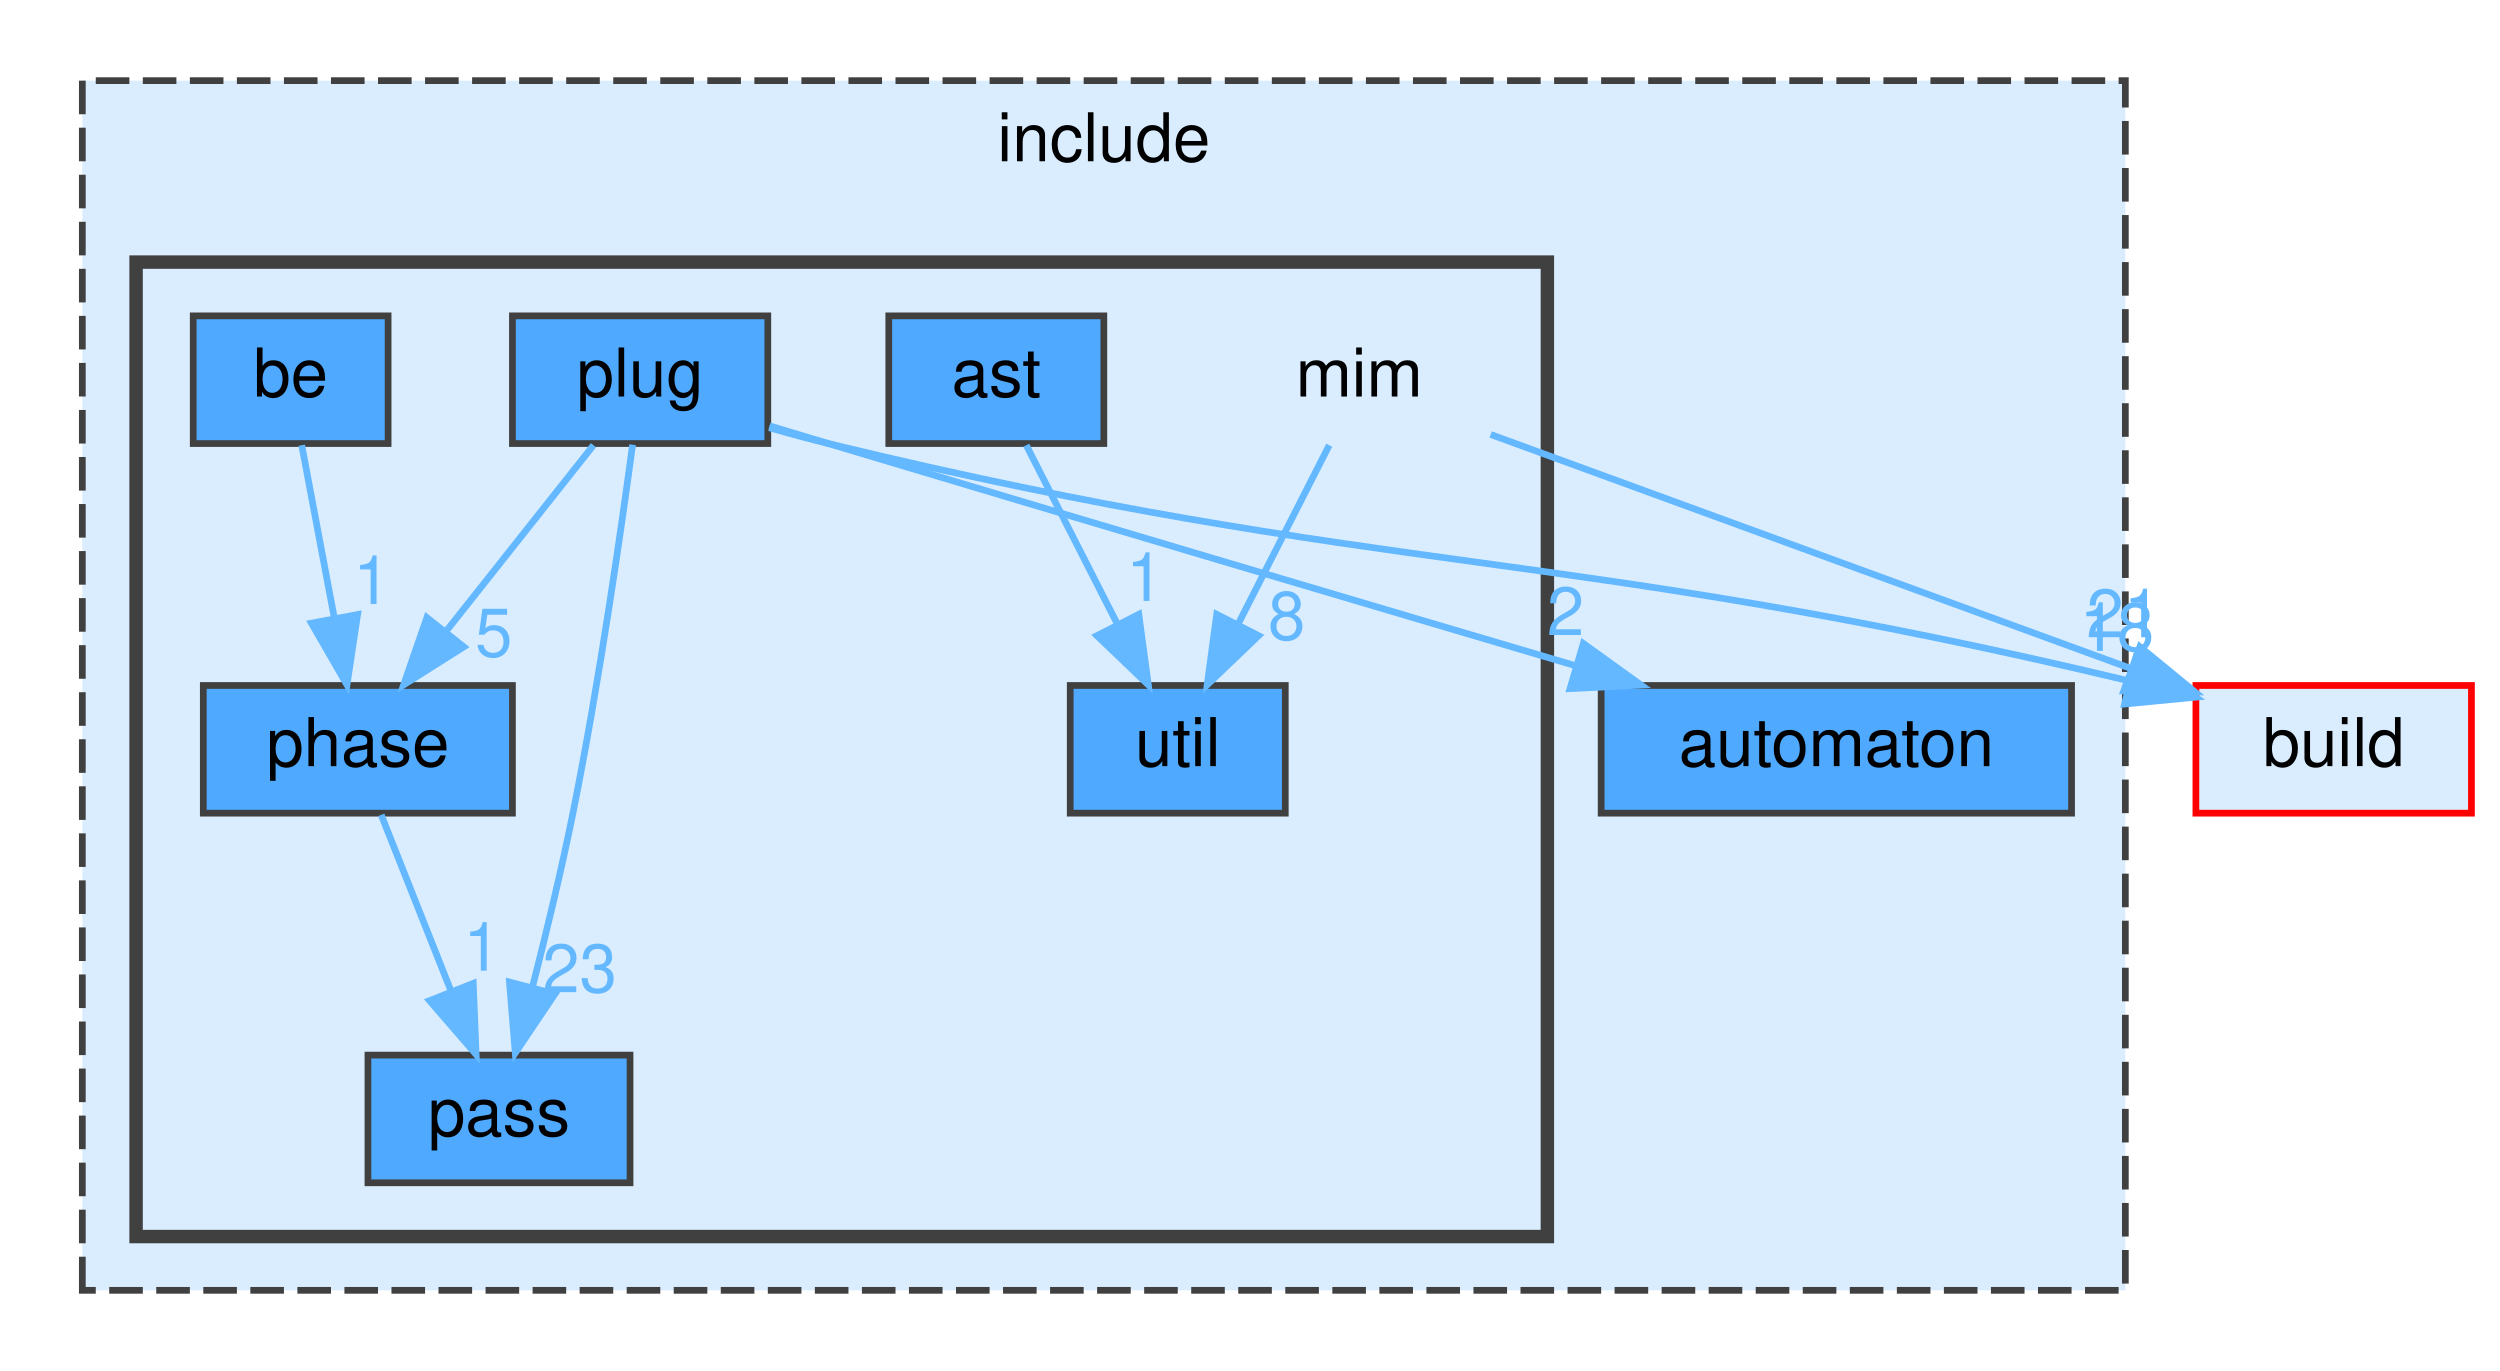
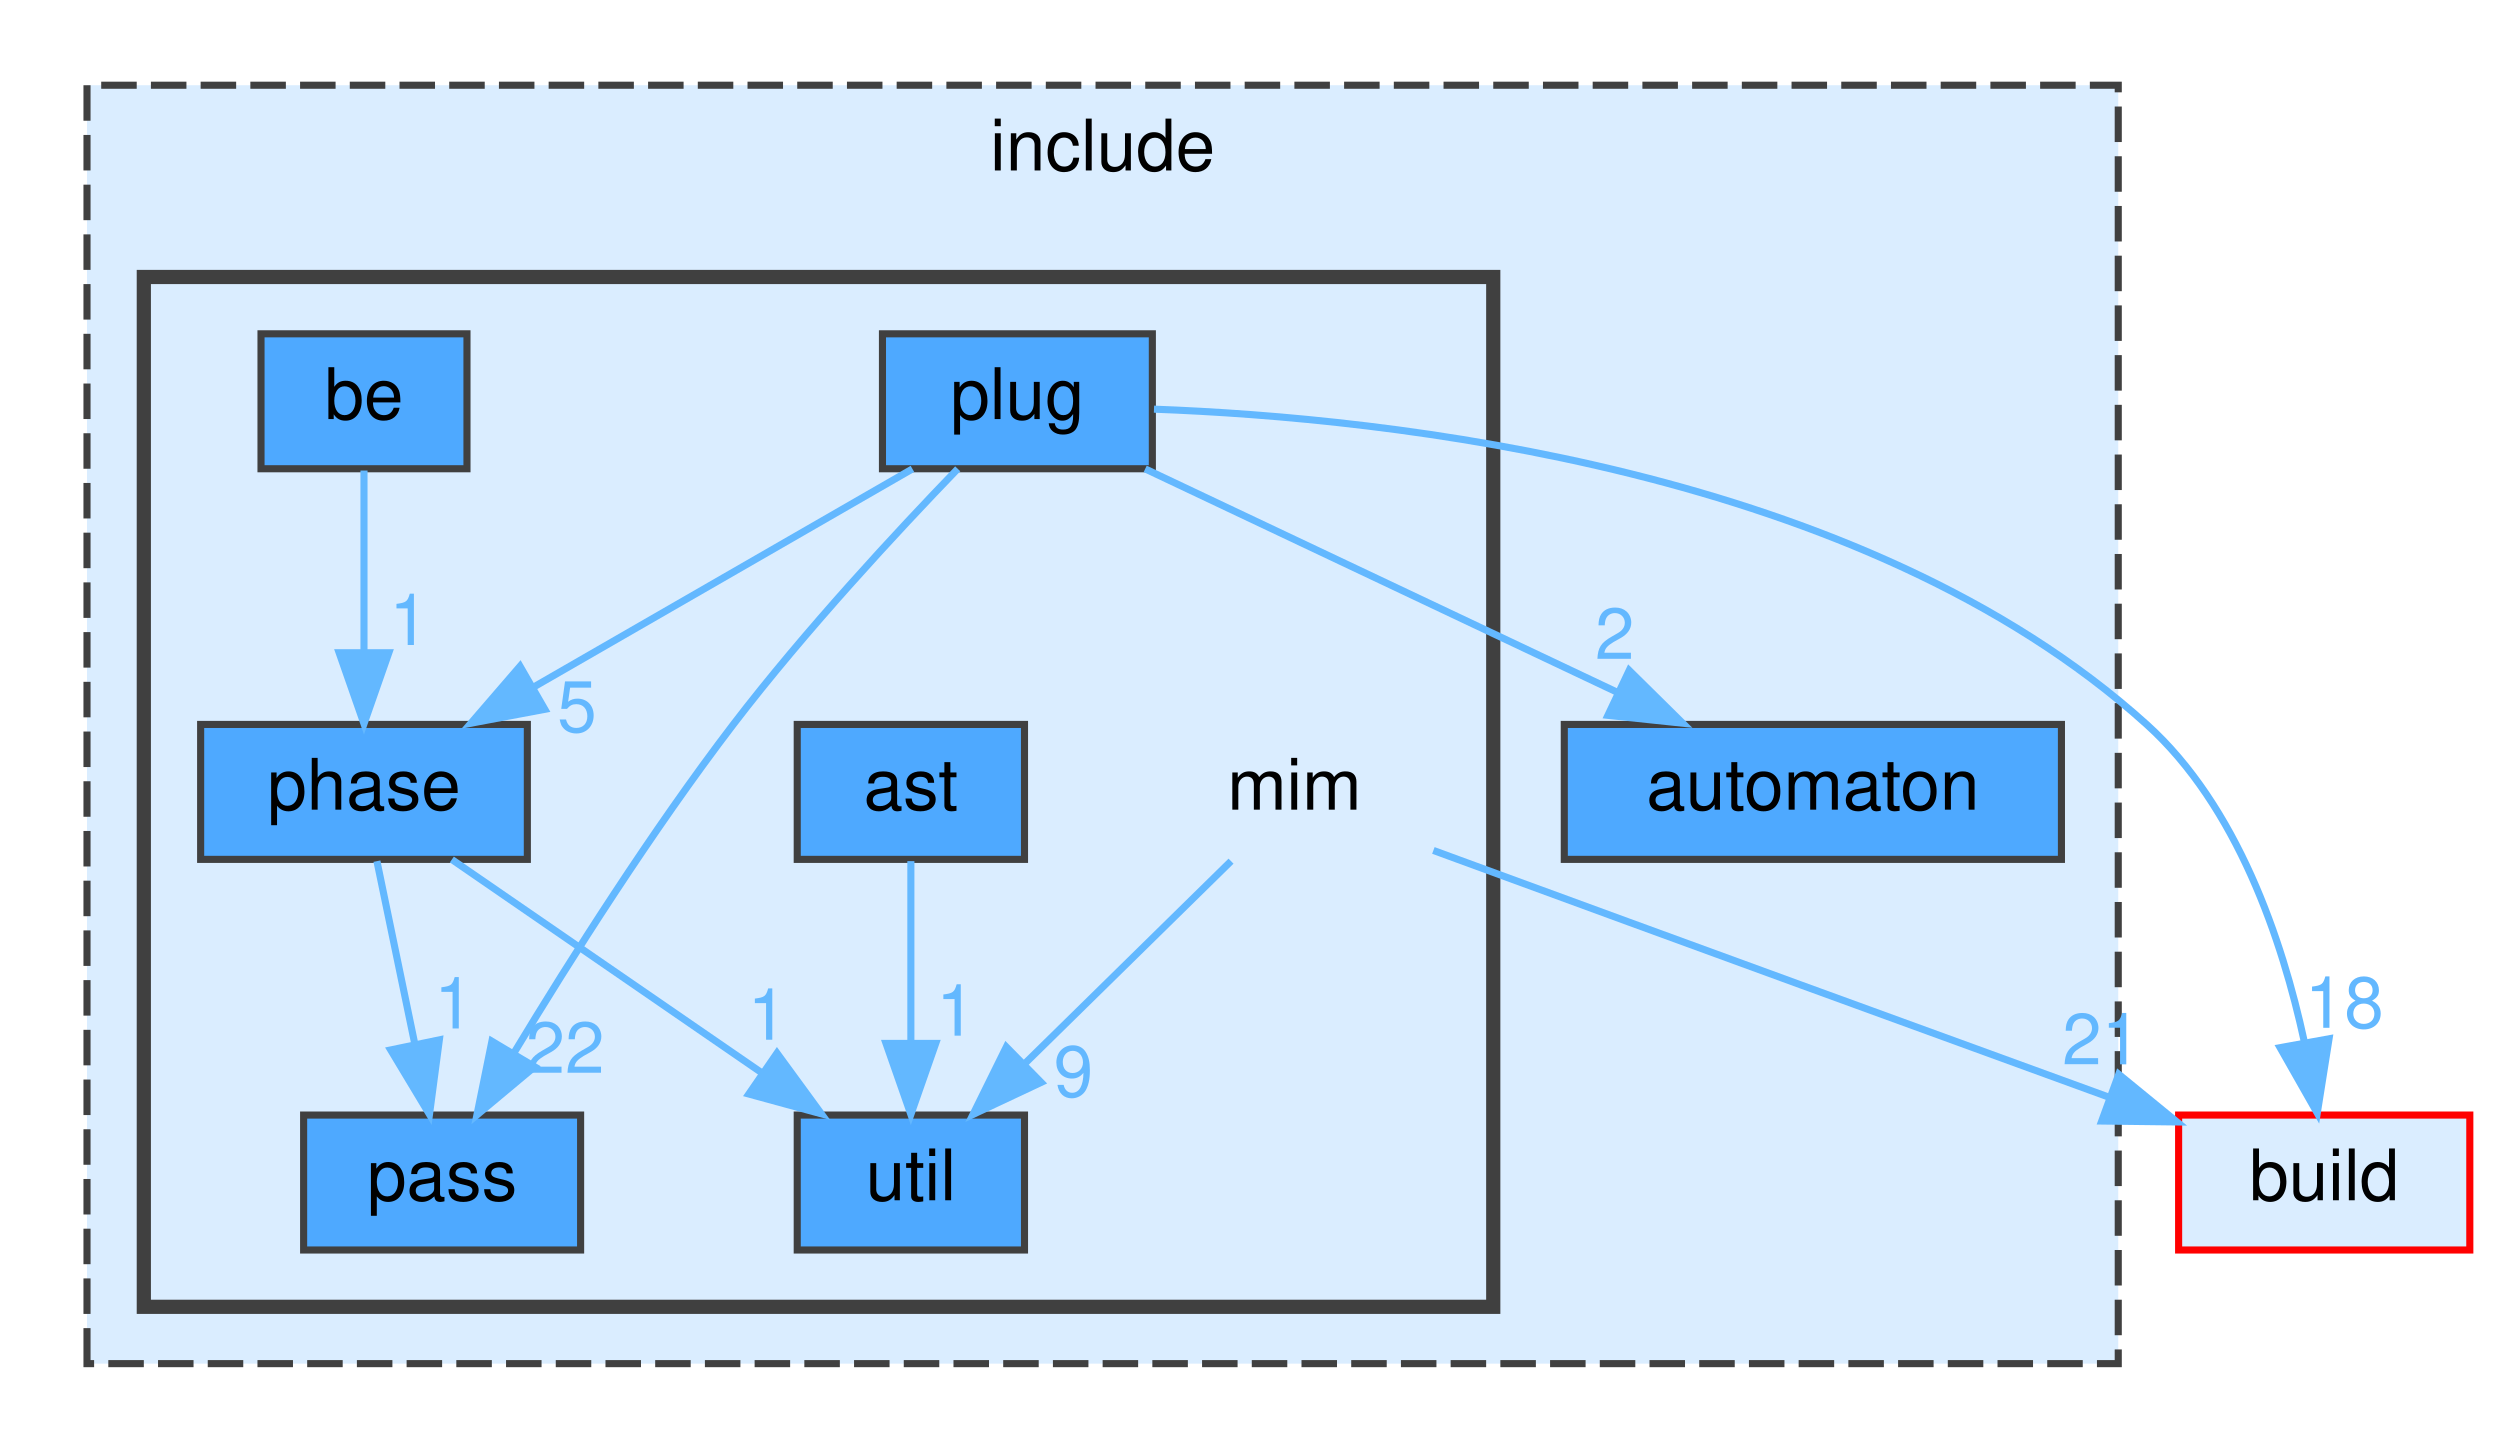
- <svg xmlns="http://www.w3.org/2000/svg" xmlns:xlink="http://www.w3.org/1999/xlink" width="372pt" height="204pt" viewBox="0.00 0.00 371.50 204.00">
+ <svg xmlns="http://www.w3.org/2000/svg" xmlns:xlink="http://www.w3.org/1999/xlink" width="352pt" height="204pt" viewBox="0.00 0.00 351.50 204.00">
  <g id="graph0" class="graph" transform="scale(1 1) rotate(0) translate(4 200)">
    <g id="clust1" class="cluster">
      <g id="a_clust1">
        <a xlink:href="dir_d44c64559bbebec7f509842c48db8b23.html" target="_top" xlink:title="include">
-           <polygon fill="#daedff" stroke="#404040" stroke-dasharray="5,2" points="8,-8 8,-188 312,-188 312,-8 8,-8" />
-           <text text-anchor="middle" x="160" y="-176" font-family="Helvetica,sans-Serif" font-size="10.00">include</text>
+           <polygon fill="#daedff" stroke="#404040" stroke-dasharray="5,2" points="8,-8 8,-188 294,-188 294,-8 8,-8" />
+           <text text-anchor="middle" x="151" y="-176" font-family="Helvetica,sans-Serif" font-size="10.00">include</text>
        </a>
      </g>
    </g>
    <g id="clust2" class="cluster">
      <g id="a_clust2">
        <a xlink:href="dir_4c100286d577d9b034a54bf80a8d92ed.html" target="_top">
-           <polygon fill="#daedff" stroke="#404040" stroke-width="2" points="16,-16 16,-161 226,-161 226,-16 16,-16" />
+           <polygon fill="#daedff" stroke="#404040" stroke-width="2" points="16,-16 16,-161 206,-161 206,-16 16,-16" />
        </a>
      </g>
    </g>
    <g id="node1" class="node">
      <g id="a_node1">
        <a xlink:href="dir_b7ea1f47cb1e497a75eef19caac95392.html" target="_top" xlink:title="automaton">
-           <polygon fill="#4ea9ff" stroke="#404040" points="304,-98 234,-98 234,-79 304,-79 304,-98" />
-           <text text-anchor="middle" x="269" y="-86" font-family="Helvetica,sans-Serif" font-size="10.00">automaton</text>
+           <polygon fill="#4ea9ff" stroke="#404040" points="286,-98 216,-98 216,-79 286,-79 286,-98" />
+           <text text-anchor="middle" x="251" y="-86" font-family="Helvetica,sans-Serif" font-size="10.00">automaton</text>
        </a>
      </g>
    </g>
    <g id="node2" class="node">
-       <text text-anchor="middle" x="198" y="-141" font-family="Helvetica,sans-Serif" font-size="10.00">mim</text>
+       <text text-anchor="middle" x="178" y="-86" font-family="Helvetica,sans-Serif" font-size="10.00">mim</text>
    </g>
    <g id="node8" class="node">
      <g id="a_node8">
        <a xlink:href="dir_ff1b7b5329a4b5bde2c45ec2ac3be82c.html" target="_top" xlink:title="util">
-           <polygon fill="#4ea9ff" stroke="#404040" points="187,-98 155,-98 155,-79 187,-79 187,-98" />
-           <text text-anchor="middle" x="171" y="-86" font-family="Helvetica,sans-Serif" font-size="10.00">util</text>
+           <polygon fill="#4ea9ff" stroke="#404040" points="140,-43 108,-43 108,-24 140,-24 140,-43" />
+           <text text-anchor="middle" x="124" y="-31" font-family="Helvetica,sans-Serif" font-size="10.00">util</text>
        </a>
      </g>
    </g>
    <g id="edge2" class="edge">
      <g id="a_edge2">
        <a xlink:href="dir_000045_000096.html" target="_top">
-           <path fill="none" stroke="#63b8ff" d="M193.54,-133.75C189.88,-126.57 184.59,-116.18 180.05,-107.27" />
-           <polygon fill="#63b8ff" stroke="#63b8ff" points="183.03,-105.41 175.38,-98.09 176.8,-108.59 183.03,-105.41" />
+           <path fill="none" stroke="#63b8ff" d="M169.08,-78.75C161.22,-71.03 149.57,-59.6 140.08,-50.28" />
+           <polygon fill="#63b8ff" stroke="#63b8ff" points="142.34,-47.6 132.75,-43.09 137.44,-52.59 142.34,-47.6" />
        </a>
      </g>
      <g id="a_edge2-headlabel">
-         <a xlink:href="dir_000045_000096.html" target="_top" xlink:title="8">
-           <text text-anchor="middle" x="187.2" y="-104.82" font-family="Helvetica,sans-Serif" font-size="10.00" fill="#63b8ff">8</text>
+         <a xlink:href="dir_000045_000096.html" target="_top" xlink:title="9">
+           <text text-anchor="middle" x="146.89" y="-45.59" font-family="Helvetica,sans-Serif" font-size="10.00" fill="#63b8ff">9</text>
        </a>
      </g>
    </g>
    <g id="node9" class="node">
      <g id="a_node9">
        <a xlink:href="dir_4fef79e7177ba769987a8da36c892c5f.html" target="_top" xlink:title="build">
-           <polygon fill="#daedff" stroke="red" points="363.5,-98 322.5,-98 322.5,-79 363.5,-79 363.5,-98" />
-           <text text-anchor="middle" x="343" y="-86" font-family="Helvetica,sans-Serif" font-size="10.00">build</text>
+           <polygon fill="#daedff" stroke="red" points="343.5,-43 302.5,-43 302.5,-24 343.5,-24 343.5,-43" />
+           <text text-anchor="middle" x="323" y="-31" font-family="Helvetica,sans-Serif" font-size="10.00">build</text>
        </a>
      </g>
    </g>
    <g id="edge1" class="edge">
      <g id="a_edge1">
        <a xlink:href="dir_000045_000014.html" target="_top">
-           <path fill="none" stroke="#63b8ff" d="M217.56,-135.35C242.03,-126.4 284.22,-110.99 312.84,-100.52" />
-           <polygon fill="#63b8ff" stroke="#63b8ff" points="314.16,-103.77 322.35,-97.05 311.76,-97.19 314.16,-103.77" />
+           <path fill="none" stroke="#63b8ff" d="M197.57,-80.26C198.73,-79.83 199.88,-79.41 201,-79 232.25,-67.53 268.04,-54.48 292.73,-45.5" />
+           <polygon fill="#63b8ff" stroke="#63b8ff" points="294.07,-48.74 302.27,-42.03 291.67,-42.16 294.07,-48.74" />
        </a>
      </g>
      <g id="a_edge1-headlabel">
        <a xlink:href="dir_000045_000014.html" target="_top" xlink:title="21">
-           <text text-anchor="middle" x="311.76" y="-105.17" font-family="Helvetica,sans-Serif" font-size="10.00" fill="#63b8ff">21</text>
+           <text text-anchor="middle" x="291.66" y="-50.14" font-family="Helvetica,sans-Serif" font-size="10.00" fill="#63b8ff">21</text>
        </a>
      </g>
    </g>
    <g id="node3" class="node">
      <g id="a_node3">
        <a xlink:href="dir_9e6e121b0f1127edcf737074380ea215.html" target="_top" xlink:title="ast">
-           <polygon fill="#4ea9ff" stroke="#404040" points="160,-153 128,-153 128,-134 160,-134 160,-153" />
-           <text text-anchor="middle" x="144" y="-141" font-family="Helvetica,sans-Serif" font-size="10.00">ast</text>
+           <polygon fill="#4ea9ff" stroke="#404040" points="140,-98 108,-98 108,-79 140,-79 140,-98" />
+           <text text-anchor="middle" x="124" y="-86" font-family="Helvetica,sans-Serif" font-size="10.00">ast</text>
        </a>
      </g>
    </g>
    <g id="edge3" class="edge">
      <g id="a_edge3">
        <a xlink:href="dir_000003_000096.html" target="_top">
-           <path fill="none" stroke="#63b8ff" d="M148.46,-133.75C152.12,-126.57 157.41,-116.18 161.95,-107.27" />
-           <polygon fill="#63b8ff" stroke="#63b8ff" points="165.2,-108.59 166.62,-98.09 158.97,-105.41 165.2,-108.59" />
+           <path fill="none" stroke="#63b8ff" d="M124,-78.75C124,-71.8 124,-61.85 124,-53.13" />
+           <polygon fill="#63b8ff" stroke="#63b8ff" points="127.5,-53.09 124,-43.09 120.5,-53.09 127.5,-53.09" />
        </a>
      </g>
      <g id="a_edge3-headlabel">
        <a xlink:href="dir_000003_000096.html" target="_top" xlink:title="1">
-           <text text-anchor="middle" x="166.1" y="-110.58" font-family="Helvetica,sans-Serif" font-size="10.00" fill="#63b8ff">1</text>
+           <text text-anchor="middle" x="130.34" y="-54.18" font-family="Helvetica,sans-Serif" font-size="10.00" fill="#63b8ff">1</text>
        </a>
      </g>
    </g>
    <g id="node4" class="node">
      <g id="a_node4">
        <a xlink:href="dir_ac50b25a355f70dc22fd67feb5e54373.html" target="_top" xlink:title="be">
-           <polygon fill="#4ea9ff" stroke="#404040" points="53.5,-153 24.5,-153 24.5,-134 53.5,-134 53.5,-153" />
-           <text text-anchor="middle" x="39" y="-141" font-family="Helvetica,sans-Serif" font-size="10.00">be</text>
+           <polygon fill="#4ea9ff" stroke="#404040" points="61.5,-153 32.5,-153 32.5,-134 61.5,-134 61.5,-153" />
+           <text text-anchor="middle" x="47" y="-141" font-family="Helvetica,sans-Serif" font-size="10.00">be</text>
        </a>
      </g>
    </g>
    <g id="node6" class="node">
      <g id="a_node6">
        <a xlink:href="dir_b94543b43292d94334aee5f8fc74aa82.html" target="_top" xlink:title="phase">
-           <polygon fill="#4ea9ff" stroke="#404040" points="72,-98 26,-98 26,-79 72,-79 72,-98" />
-           <text text-anchor="middle" x="49" y="-86" font-family="Helvetica,sans-Serif" font-size="10.00">phase</text>
+           <polygon fill="#4ea9ff" stroke="#404040" points="70,-98 24,-98 24,-79 70,-79 70,-98" />
+           <text text-anchor="middle" x="47" y="-86" font-family="Helvetica,sans-Serif" font-size="10.00">phase</text>
        </a>
      </g>
    </g>
    <g id="edge4" class="edge">
      <g id="a_edge4">
        <a xlink:href="dir_000011_000073.html" target="_top">
-           <path fill="none" stroke="#63b8ff" d="M40.65,-133.75C41.96,-126.8 43.84,-116.85 45.48,-108.13" />
-           <polygon fill="#63b8ff" stroke="#63b8ff" points="48.96,-108.56 47.38,-98.09 42.09,-107.27 48.96,-108.56" />
+           <path fill="none" stroke="#63b8ff" d="M47,-133.75C47,-126.8 47,-116.85 47,-108.13" />
+           <polygon fill="#63b8ff" stroke="#63b8ff" points="50.5,-108.09 47,-98.09 43.5,-108.09 50.5,-108.09" />
        </a>
      </g>
      <g id="a_edge4-headlabel">
        <a xlink:href="dir_000011_000073.html" target="_top" xlink:title="1">
-           <text text-anchor="middle" x="51.09" y="-110.12" font-family="Helvetica,sans-Serif" font-size="10.00" fill="#63b8ff">1</text>
+           <text text-anchor="middle" x="53.34" y="-109.18" font-family="Helvetica,sans-Serif" font-size="10.00" fill="#63b8ff">1</text>
        </a>
      </g>
    </g>
    <g id="node5" class="node">
      <g id="a_node5">
        <a xlink:href="dir_02aa4652d0d99765f599a240a9bcc9fa.html" target="_top" xlink:title="pass">
-           <polygon fill="#4ea9ff" stroke="#404040" points="89.5,-43 50.5,-43 50.5,-24 89.5,-24 89.5,-43" />
-           <text text-anchor="middle" x="70" y="-31" font-family="Helvetica,sans-Serif" font-size="10.00">pass</text>
+           <polygon fill="#4ea9ff" stroke="#404040" points="77.5,-43 38.5,-43 38.5,-24 77.5,-24 77.5,-43" />
+           <text text-anchor="middle" x="58" y="-31" font-family="Helvetica,sans-Serif" font-size="10.00">pass</text>
        </a>
      </g>
    </g>
    <g id="edge5" class="edge">
      <g id="a_edge5">
        <a xlink:href="dir_000073_000053.html" target="_top">
-           <path fill="none" stroke="#63b8ff" d="M52.47,-78.75C55.28,-71.65 59.34,-61.4 62.85,-52.56" />
-           <polygon fill="#63b8ff" stroke="#63b8ff" points="66.17,-53.68 66.6,-43.09 59.66,-51.1 66.17,-53.68" />
+           <path fill="none" stroke="#63b8ff" d="M48.82,-78.75C50.26,-71.8 52.32,-61.85 54.13,-53.13" />
+           <polygon fill="#63b8ff" stroke="#63b8ff" points="57.61,-53.59 56.22,-43.09 50.76,-52.17 57.61,-53.59" />
        </a>
      </g>
      <g id="a_edge5-headlabel">
        <a xlink:href="dir_000073_000053.html" target="_top" xlink:title="1">
-           <text text-anchor="middle" x="67.48" y="-55.56" font-family="Helvetica,sans-Serif" font-size="10.00" fill="#63b8ff">1</text>
+           <text text-anchor="middle" x="59.66" y="-55.19" font-family="Helvetica,sans-Serif" font-size="10.00" fill="#63b8ff">1</text>
+         </a>
+       </g>
+     </g>
+     <g id="edge6" class="edge">
+       <g id="a_edge6">
+         <a xlink:href="dir_000073_000096.html" target="_top">
+           <path fill="none" stroke="#63b8ff" d="M59.37,-78.98C71.09,-70.92 88.92,-58.65 102.89,-49.03" />
+           <polygon fill="#63b8ff" stroke="#63b8ff" points="105.15,-51.72 111.4,-43.17 101.18,-45.96 105.15,-51.72" />
+         </a>
+       </g>
+       <g id="a_edge6-headlabel">
+         <a xlink:href="dir_000073_000096.html" target="_top" xlink:title="1">
+           <text text-anchor="middle" x="103.8" y="-53.6" font-family="Helvetica,sans-Serif" font-size="10.00" fill="#63b8ff">1</text>
        </a>
      </g>
    </g>
    <g id="node7" class="node">
      <g id="a_node7">
        <a xlink:href="dir_3b1e9a08cfbf85cfa8a1068ec81a2c37.html" target="_top" xlink:title="plug">
-           <polygon fill="#4ea9ff" stroke="#404040" points="110,-153 72,-153 72,-134 110,-134 110,-153" />
-           <text text-anchor="middle" x="91" y="-141" font-family="Helvetica,sans-Serif" font-size="10.00">plug</text>
+           <polygon fill="#4ea9ff" stroke="#404040" points="158,-153 120,-153 120,-134 158,-134 158,-153" />
+           <text text-anchor="middle" x="139" y="-141" font-family="Helvetica,sans-Serif" font-size="10.00">plug</text>
+         </a>
+       </g>
+     </g>
+     <g id="edge10" class="edge">
+       <g id="a_edge10">
+         <a xlink:href="dir_000081_000008.html" target="_top">
+           <path fill="none" stroke="#63b8ff" d="M156.99,-133.98C174.93,-125.5 202.72,-112.35 223.43,-102.54" />
+           <polygon fill="#63b8ff" stroke="#63b8ff" points="225.14,-105.61 232.68,-98.17 222.14,-99.28 225.14,-105.61" />
+         </a>
+       </g>
+       <g id="a_edge10-headlabel">
+         <a xlink:href="dir_000081_000008.html" target="_top" xlink:title="2">
+           <text text-anchor="middle" x="223.1" y="-107.22" font-family="Helvetica,sans-Serif" font-size="10.00" fill="#63b8ff">2</text>
+         </a>
+       </g>
+     </g>
+     <g id="edge7" class="edge">
+       <g id="a_edge7">
+         <a xlink:href="dir_000081_000053.html" target="_top">
+           <path fill="none" stroke="#63b8ff" d="M130.6,-133.99C122.2,-125.29 109.1,-111.2 99,-98 87.57,-83.05 76.07,-64.92 68.18,-51.86" />
+           <polygon fill="#63b8ff" stroke="#63b8ff" points="71.03,-49.8 62.9,-43.01 65.01,-53.39 71.03,-49.8" />
+         </a>
+       </g>
+       <g id="a_edge7-headlabel">
+         <a xlink:href="dir_000081_000053.html" target="_top" xlink:title="22">
+           <text text-anchor="middle" x="75.31" y="-48.94" font-family="Helvetica,sans-Serif" font-size="10.00" fill="#63b8ff">22</text>
        </a>
      </g>
    </g>
    <g id="edge9" class="edge">
      <g id="a_edge9">
-         <a xlink:href="dir_000081_000008.html" target="_top">
-           <path fill="none" stroke="#63b8ff" d="M110.27,-136.63C113.2,-135.75 116.18,-134.85 119,-134 156.75,-122.67 199.89,-109.89 230.19,-100.94" />
-           <polygon fill="#63b8ff" stroke="#63b8ff" points="231.35,-104.25 239.95,-98.06 229.37,-97.53 231.35,-104.25" />
+         <a xlink:href="dir_000081_000073.html" target="_top">
+           <path fill="none" stroke="#63b8ff" d="M124.22,-133.98C109.82,-125.69 87.69,-112.94 70.81,-103.22" />
+           <polygon fill="#63b8ff" stroke="#63b8ff" points="72.46,-100.13 62.05,-98.17 68.97,-106.19 72.46,-100.13" />
        </a>
      </g>
      <g id="a_edge9-headlabel">
-         <a xlink:href="dir_000081_000008.html" target="_top" xlink:title="2">
-           <text text-anchor="middle" x="228.7" y="-105.49" font-family="Helvetica,sans-Serif" font-size="10.00" fill="#63b8ff">2</text>
-         </a>
-       </g>
-     </g>
-     <g id="edge6" class="edge">
-       <g id="a_edge6">
-         <a xlink:href="dir_000081_000053.html" target="_top">
-           <path fill="none" stroke="#63b8ff" d="M89.88,-133.83C88.23,-121.57 84.93,-98.47 81,-79 79.27,-70.42 76.99,-61 74.96,-53.04" />
-           <polygon fill="#63b8ff" stroke="#63b8ff" points="78.33,-52.1 72.42,-43.31 71.56,-53.87 78.33,-52.1" />
-         </a>
-       </g>
-       <g id="a_edge6-headlabel">
-         <a xlink:href="dir_000081_000053.html" target="_top" xlink:title="23">
-           <text text-anchor="middle" x="81.99" y="-52.36" font-family="Helvetica,sans-Serif" font-size="10.00" fill="#63b8ff">23</text>
+         <a xlink:href="dir_000081_000073.html" target="_top" xlink:title="5">
+           <text text-anchor="middle" x="76.99" y="-96.96" font-family="Helvetica,sans-Serif" font-size="10.00" fill="#63b8ff">5</text>
        </a>
      </g>
    </g>
    <g id="edge8" class="edge">
      <g id="a_edge8">
-         <a xlink:href="dir_000081_000073.html" target="_top">
-           <path fill="none" stroke="#63b8ff" d="M84.06,-133.75C78.13,-126.26 69.43,-115.28 62.18,-106.13" />
-           <polygon fill="#63b8ff" stroke="#63b8ff" points="64.76,-103.75 55.81,-98.09 59.27,-108.1 64.76,-103.75" />
+         <a xlink:href="dir_000081_000014.html" target="_top">
+           <path fill="none" stroke="#63b8ff" d="M158.23,-142.39C191,-141.18 258,-134.11 298,-98 310.77,-86.47 317.1,-67.6 320.18,-53.41" />
+           <polygon fill="#63b8ff" stroke="#63b8ff" points="323.68,-53.74 322.02,-43.28 316.79,-52.49 323.68,-53.74" />
        </a>
      </g>
      <g id="a_edge8-headlabel">
-         <a xlink:href="dir_000081_000073.html" target="_top" xlink:title="5">
-           <text text-anchor="middle" x="69.22" y="-102.31" font-family="Helvetica,sans-Serif" font-size="10.00" fill="#63b8ff">5</text>
-         </a>
-       </g>
-     </g>
-     <g id="edge7" class="edge">
-       <g id="a_edge7">
-         <a xlink:href="dir_000081_000014.html" target="_top">
-           <path fill="none" stroke="#63b8ff" d="M110.2,-136.36C113.13,-135.51 116.14,-134.69 119,-134 202.38,-113.8 227.78,-118.98 312.64,-98.66" />
-           <polygon fill="#63b8ff" stroke="#63b8ff" points="313.55,-102.04 322.44,-96.26 311.89,-95.24 313.55,-102.04" />
-         </a>
-       </g>
-       <g id="a_edge7-headlabel">
        <a xlink:href="dir_000081_000014.html" target="_top" xlink:title="18">
-           <text text-anchor="middle" x="310.74" y="-103.15" font-family="Helvetica,sans-Serif" font-size="10.00" fill="#63b8ff">18</text>
+           <text text-anchor="middle" x="325.83" y="-55.29" font-family="Helvetica,sans-Serif" font-size="10.00" fill="#63b8ff">18</text>
        </a>
      </g>
    </g>
  </g>
</svg>
